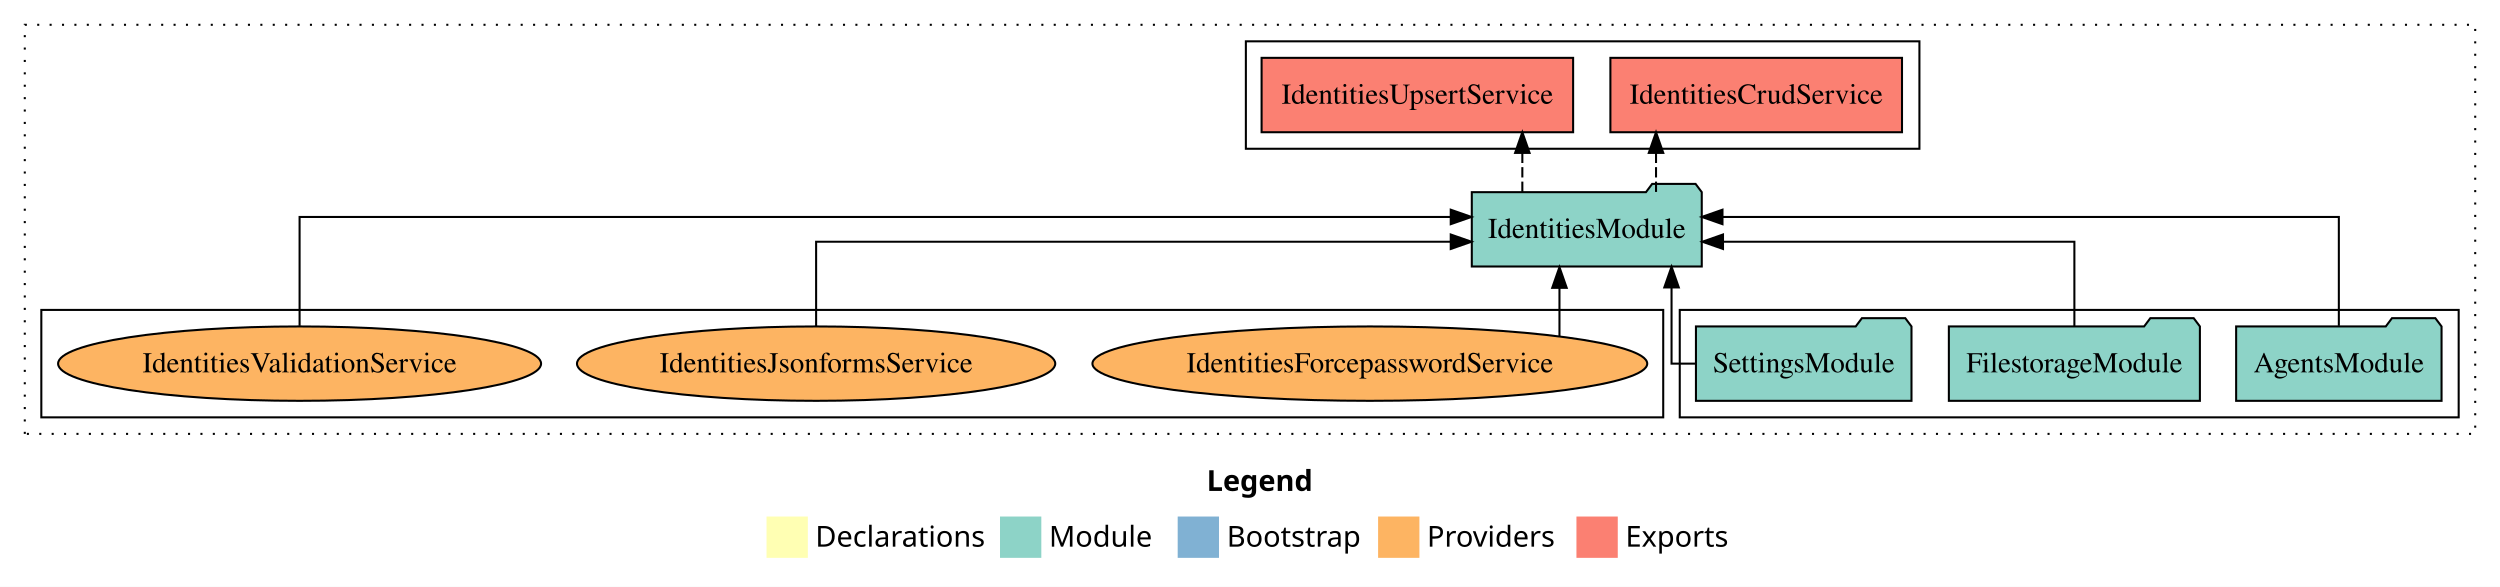
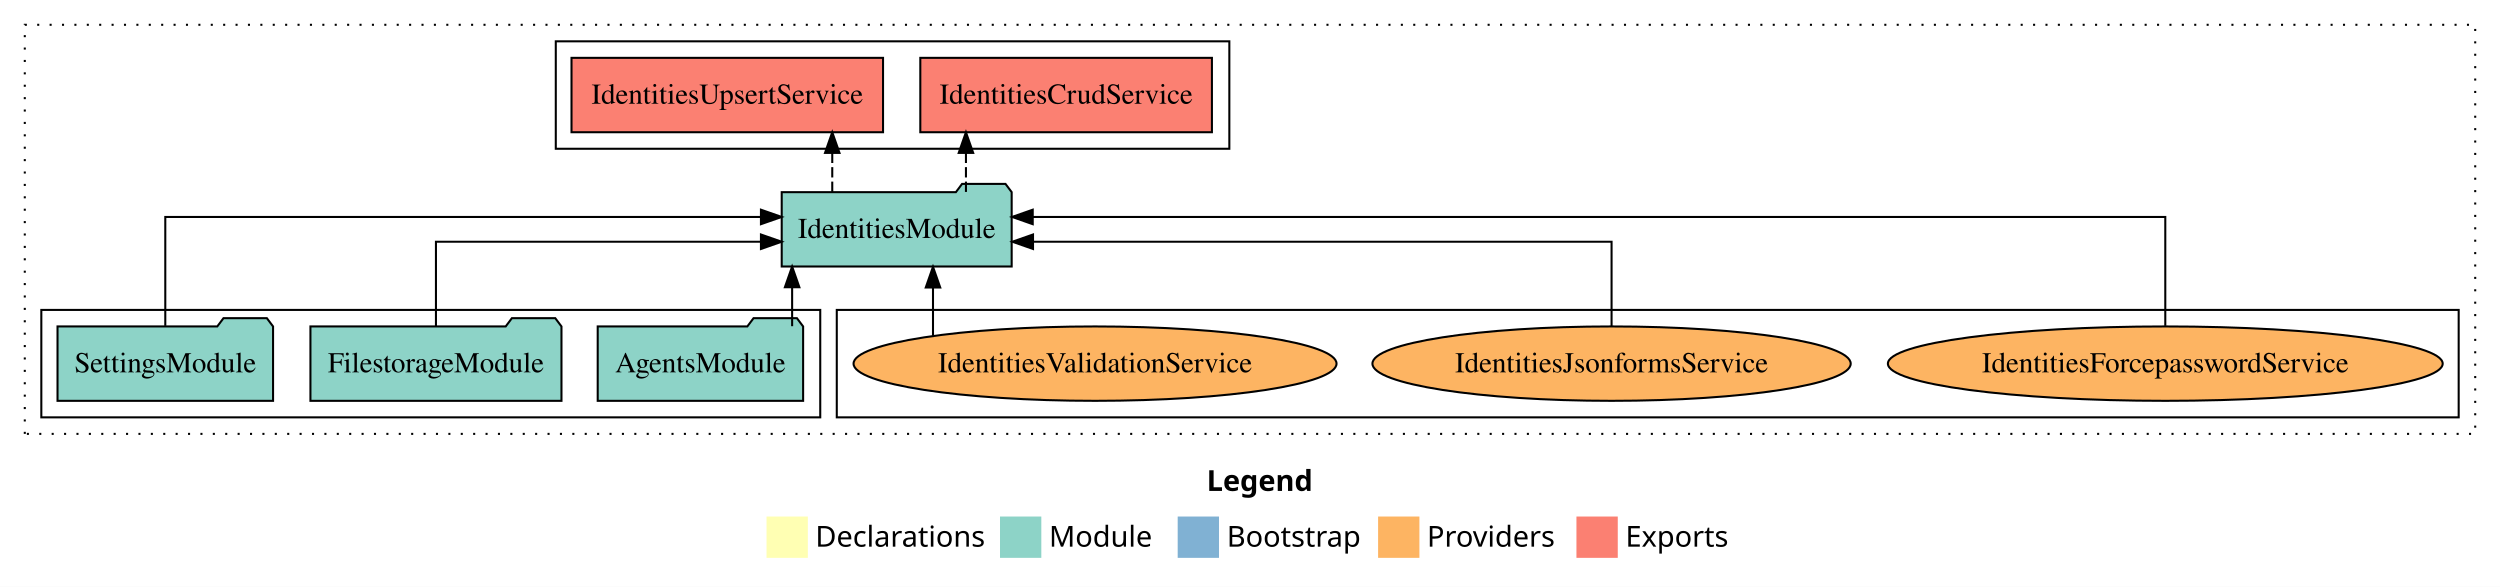
<svg xmlns="http://www.w3.org/2000/svg" width="1210pt" height="284pt" viewBox="0.00 0.00 1210.00 284.00">
  <g id="graph0" class="graph" transform="scale(1 1) rotate(0) translate(4 280)">
    <polygon fill="white" stroke="transparent" points="-4,4 -4,-280 1206,-280 1206,4 -4,4" />
    <text text-anchor="start" x="580.01" y="-42.4" font-family="Times-12" font-weight="bold" font-size="14.00">Legend</text>
    <polygon fill="#ffffb3" stroke="transparent" points="367,-10 367,-30 387,-30 387,-10 367,-10" />
    <text text-anchor="start" x="390.63" y="-15.4" font-family="Times-12" font-size="14.00">  Declarations</text>
    <polygon fill="#8dd3c7" stroke="transparent" points="480,-10 480,-30 500,-30 500,-10 480,-10" />
    <text text-anchor="start" x="503.73" y="-15.4" font-family="Times-12" font-size="14.00">  Module</text>
    <polygon fill="#80b1d3" stroke="transparent" points="566,-10 566,-30 586,-30 586,-10 566,-10" />
    <text text-anchor="start" x="589.78" y="-15.4" font-family="Times-12" font-size="14.00">  Bootstrap</text>
    <polygon fill="#fdb462" stroke="transparent" points="663,-10 663,-30 683,-30 683,-10 663,-10" />
    <text text-anchor="start" x="686.67" y="-15.4" font-family="Times-12" font-size="14.00">  Providers</text>
    <polygon fill="#fb8072" stroke="transparent" points="759,-10 759,-30 779,-30 779,-10 759,-10" />
    <text text-anchor="start" x="782.73" y="-15.4" font-family="Times-12" font-size="14.00">  Exports</text>
    <g id="clust1" class="cluster">
      <polygon fill="none" stroke="black" stroke-dasharray="1,5" points="8,-70 8,-268 1194,-268 1194,-70 8,-70" />
    </g>
-     <g id="clust3" class="cluster">
-       <polygon fill="none" stroke="black" points="809,-78 809,-130 1186,-130 1186,-78 809,-78" />
-     </g>
    <g id="clust6" class="cluster">
-       <polygon fill="none" stroke="black" points="16,-78 16,-130 801,-130 801,-78 16,-78" />
+       <polygon fill="none" stroke="black" points="401,-78 401,-130 1186,-130 1186,-78 401,-78" />
    </g>
    <g id="clust4" class="cluster">
-       <polygon fill="none" stroke="black" points="599,-208 599,-260 925,-260 925,-208 599,-208" />
+       <polygon fill="none" stroke="black" points="265,-208 265,-260 591,-260 591,-208 265,-208" />
+     </g>
+     <g id="clust3" class="cluster">
+       <polygon fill="none" stroke="black" points="16,-78 16,-130 393,-130 393,-78 16,-78" />
    </g>
    <g id="node1" class="node">
-       <polygon fill="#8dd3c7" stroke="black" points="1177.71,-122 1174.71,-126 1153.71,-126 1150.71,-122 1078.29,-122 1078.29,-86 1177.71,-86 1177.71,-122" />
-       <text text-anchor="middle" x="1128" y="-99.8" font-family="Times,serif" font-size="14.00">AgentsModule</text>
+       <polygon fill="#8dd3c7" stroke="black" points="384.71,-122 381.71,-126 360.71,-126 357.71,-122 285.29,-122 285.29,-86 384.71,-86 384.71,-122" />
+       <text text-anchor="middle" x="335" y="-99.8" font-family="Times,serif" font-size="14.00">AgentsModule</text>
    </g>
    <g id="node4" class="node">
-       <polygon fill="#8dd3c7" stroke="black" points="819.65,-187 816.65,-191 795.65,-191 792.65,-187 708.35,-187 708.35,-151 819.65,-151 819.65,-187" />
-       <text text-anchor="middle" x="764" y="-164.8" font-family="Times,serif" font-size="14.00">IdentitiesModule</text>
+       <polygon fill="#8dd3c7" stroke="black" points="485.65,-187 482.65,-191 461.65,-191 458.65,-187 374.35,-187 374.35,-151 485.65,-151 485.65,-187" />
+       <text text-anchor="middle" x="430" y="-164.8" font-family="Times,serif" font-size="14.00">IdentitiesModule</text>
    </g>
    <g id="edge1" class="edge">
-       <path fill="none" stroke="black" d="M1128,-122.28C1128,-143.32 1128,-175 1128,-175 1128,-175 829.68,-175 829.68,-175" />
-       <polygon fill="black" stroke="black" points="829.68,-171.5 819.68,-175 829.68,-178.5 829.68,-171.5" />
+       <path fill="none" stroke="black" d="M379.39,-122.11C379.39,-122.11 379.39,-140.99 379.39,-140.99" />
+       <polygon fill="black" stroke="black" points="375.89,-140.99 379.39,-150.99 382.89,-140.99 375.89,-140.99" />
    </g>
    <g id="node2" class="node">
-       <polygon fill="#8dd3c7" stroke="black" points="1060.75,-122 1057.75,-126 1036.75,-126 1033.75,-122 939.25,-122 939.25,-86 1060.75,-86 1060.75,-122" />
-       <text text-anchor="middle" x="1000" y="-99.8" font-family="Times,serif" font-size="14.00">FilestorageModule</text>
+       <polygon fill="#8dd3c7" stroke="black" points="267.75,-122 264.75,-126 243.75,-126 240.75,-122 146.25,-122 146.25,-86 267.75,-86 267.75,-122" />
+       <text text-anchor="middle" x="207" y="-99.8" font-family="Times,serif" font-size="14.00">FilestorageModule</text>
    </g>
    <g id="edge2" class="edge">
-       <path fill="none" stroke="black" d="M1000,-122.02C1000,-139.37 1000,-163 1000,-163 1000,-163 829.93,-163 829.93,-163" />
-       <polygon fill="black" stroke="black" points="829.93,-159.5 819.93,-163 829.93,-166.5 829.93,-159.5" />
+       <path fill="none" stroke="black" d="M207,-122.02C207,-139.37 207,-163 207,-163 207,-163 364.3,-163 364.3,-163" />
+       <polygon fill="black" stroke="black" points="364.3,-166.5 374.3,-163 364.3,-159.5 364.3,-166.5" />
    </g>
    <g id="node3" class="node">
-       <polygon fill="#8dd3c7" stroke="black" points="921.16,-122 918.16,-126 897.16,-126 894.16,-122 816.84,-122 816.84,-86 921.16,-86 921.16,-122" />
-       <text text-anchor="middle" x="869" y="-99.8" font-family="Times,serif" font-size="14.00">SettingsModule</text>
+       <polygon fill="#8dd3c7" stroke="black" points="128.16,-122 125.16,-126 104.16,-126 101.16,-122 23.84,-122 23.84,-86 128.16,-86 128.16,-122" />
+       <text text-anchor="middle" x="76" y="-99.8" font-family="Times,serif" font-size="14.00">SettingsModule</text>
    </g>
    <g id="edge3" class="edge">
-       <path fill="none" stroke="black" d="M816.76,-104C809.81,-104 805.03,-104 805.03,-104 805.03,-104 805.03,-140.89 805.03,-140.89" />
-       <polygon fill="black" stroke="black" points="801.53,-140.89 805.03,-150.89 808.53,-140.89 801.53,-140.89" />
+       <path fill="none" stroke="black" d="M76,-122.28C76,-143.32 76,-175 76,-175 76,-175 364.3,-175 364.3,-175" />
+       <polygon fill="black" stroke="black" points="364.3,-178.5 374.3,-175 364.3,-171.5 364.3,-178.5" />
    </g>
    <g id="node5" class="node">
-       <polygon fill="#fb8072" stroke="black" points="916.57,-252 775.43,-252 775.43,-216 916.57,-216 916.57,-252" />
-       <text text-anchor="middle" x="846" y="-229.8" font-family="Times,serif" font-size="14.00">IdentitiesCrudService </text>
+       <polygon fill="#fb8072" stroke="black" points="582.57,-252 441.43,-252 441.43,-216 582.57,-216 582.57,-252" />
+       <text text-anchor="middle" x="512" y="-229.8" font-family="Times,serif" font-size="14.00">IdentitiesCrudService </text>
    </g>
    <g id="edge4" class="edge">
-       <path fill="none" stroke="black" stroke-dasharray="5,2" d="M797.52,-187.11C797.52,-187.11 797.52,-205.99 797.52,-205.99" />
-       <polygon fill="black" stroke="black" points="794.02,-205.99 797.52,-215.99 801.02,-205.99 794.02,-205.99" />
+       <path fill="none" stroke="black" stroke-dasharray="5,2" d="M463.52,-187.11C463.52,-187.11 463.52,-205.99 463.52,-205.99" />
+       <polygon fill="black" stroke="black" points="460.02,-205.99 463.52,-215.99 467.02,-205.99 460.02,-205.99" />
    </g>
    <g id="node6" class="node">
-       <polygon fill="#fb8072" stroke="black" points="757.39,-252 606.61,-252 606.61,-216 757.39,-216 757.39,-252" />
-       <text text-anchor="middle" x="682" y="-229.8" font-family="Times,serif" font-size="14.00">IdentitiesUpsertService </text>
+       <polygon fill="#fb8072" stroke="black" points="423.39,-252 272.61,-252 272.61,-216 423.39,-216 423.39,-252" />
+       <text text-anchor="middle" x="348" y="-229.8" font-family="Times,serif" font-size="14.00">IdentitiesUpsertService </text>
    </g>
    <g id="edge5" class="edge">
-       <path fill="none" stroke="black" stroke-dasharray="5,2" d="M732.81,-187.11C732.81,-187.11 732.81,-205.99 732.81,-205.99" />
-       <polygon fill="black" stroke="black" points="729.31,-205.99 732.81,-215.99 736.31,-205.99 729.31,-205.99" />
+       <path fill="none" stroke="black" stroke-dasharray="5,2" d="M398.81,-187.11C398.81,-187.11 398.81,-205.99 398.81,-205.99" />
+       <polygon fill="black" stroke="black" points="395.31,-205.99 398.81,-215.99 402.31,-205.99 395.31,-205.99" />
    </g>
    <g id="node7" class="node">
-       <ellipse fill="#fdb462" stroke="black" cx="659" cy="-104" rx="134.26" ry="18" />
-       <text text-anchor="middle" x="659" y="-99.8" font-family="Times,serif" font-size="14.00">IdentitiesForcepasswordService</text>
+       <ellipse fill="#fdb462" stroke="black" cx="1044" cy="-104" rx="134.26" ry="18" />
+       <text text-anchor="middle" x="1044" y="-99.8" font-family="Times,serif" font-size="14.00">IdentitiesForcepasswordService</text>
    </g>
    <g id="edge6" class="edge">
-       <path fill="none" stroke="black" d="M750.78,-117.15C750.78,-117.15 750.78,-140.69 750.78,-140.69" />
-       <polygon fill="black" stroke="black" points="747.28,-140.69 750.78,-150.69 754.28,-140.69 747.28,-140.69" />
+       <path fill="none" stroke="black" d="M1044,-122.28C1044,-143.32 1044,-175 1044,-175 1044,-175 495.84,-175 495.84,-175" />
+       <polygon fill="black" stroke="black" points="495.84,-171.5 485.84,-175 495.84,-178.5 495.84,-171.5" />
    </g>
    <g id="node8" class="node">
-       <ellipse fill="#fdb462" stroke="black" cx="391" cy="-104" rx="115.74" ry="18" />
-       <text text-anchor="middle" x="391" y="-99.8" font-family="Times,serif" font-size="14.00">IdentitiesJsonformsService</text>
+       <ellipse fill="#fdb462" stroke="black" cx="776" cy="-104" rx="115.74" ry="18" />
+       <text text-anchor="middle" x="776" y="-99.8" font-family="Times,serif" font-size="14.00">IdentitiesJsonformsService</text>
    </g>
    <g id="edge7" class="edge">
-       <path fill="none" stroke="black" d="M391,-122.02C391,-139.37 391,-163 391,-163 391,-163 698.16,-163 698.16,-163" />
-       <polygon fill="black" stroke="black" points="698.16,-166.5 708.16,-163 698.16,-159.5 698.16,-166.5" />
+       <path fill="none" stroke="black" d="M776,-122.02C776,-139.37 776,-163 776,-163 776,-163 495.98,-163 495.98,-163" />
+       <polygon fill="black" stroke="black" points="495.98,-159.5 485.98,-163 495.98,-166.5 495.98,-159.5" />
    </g>
    <g id="node9" class="node">
-       <ellipse fill="#fdb462" stroke="black" cx="141" cy="-104" rx="116.88" ry="18" />
-       <text text-anchor="middle" x="141" y="-99.8" font-family="Times,serif" font-size="14.00">IdentitiesValidationService</text>
+       <ellipse fill="#fdb462" stroke="black" cx="526" cy="-104" rx="116.88" ry="18" />
+       <text text-anchor="middle" x="526" y="-99.8" font-family="Times,serif" font-size="14.00">IdentitiesValidationService</text>
    </g>
    <g id="edge8" class="edge">
-       <path fill="none" stroke="black" d="M141,-122.28C141,-143.32 141,-175 141,-175 141,-175 698.16,-175 698.16,-175" />
-       <polygon fill="black" stroke="black" points="698.16,-178.5 708.16,-175 698.16,-171.5 698.16,-178.5" />
+       <path fill="none" stroke="black" d="M447.57,-117.47C447.57,-117.47 447.57,-140.86 447.57,-140.86" />
+       <polygon fill="black" stroke="black" points="444.07,-140.86 447.57,-150.86 451.07,-140.86 444.07,-140.86" />
    </g>
  </g>
</svg>
